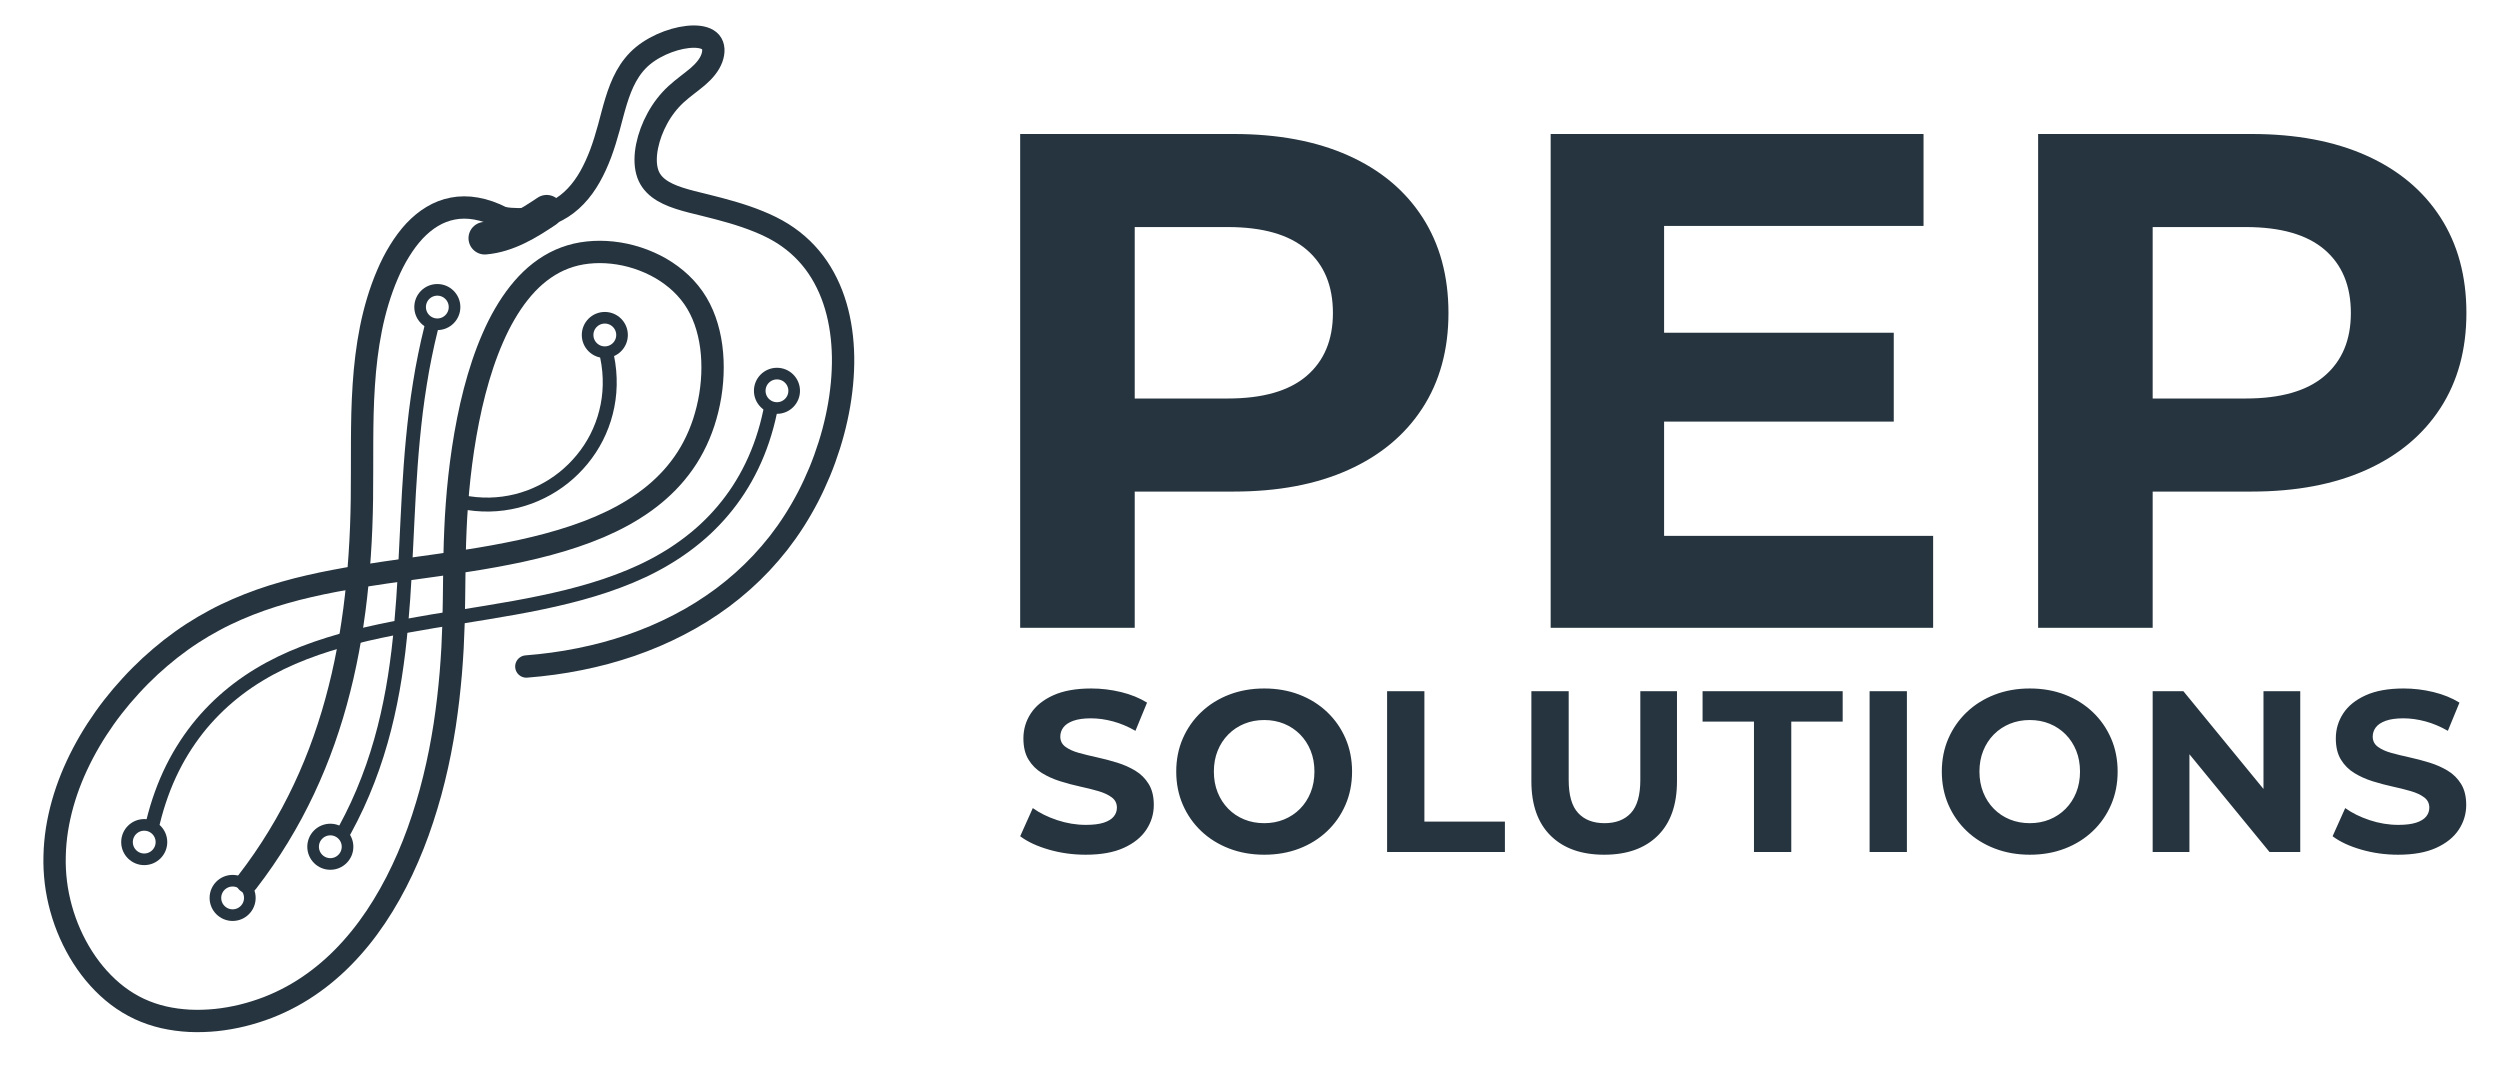
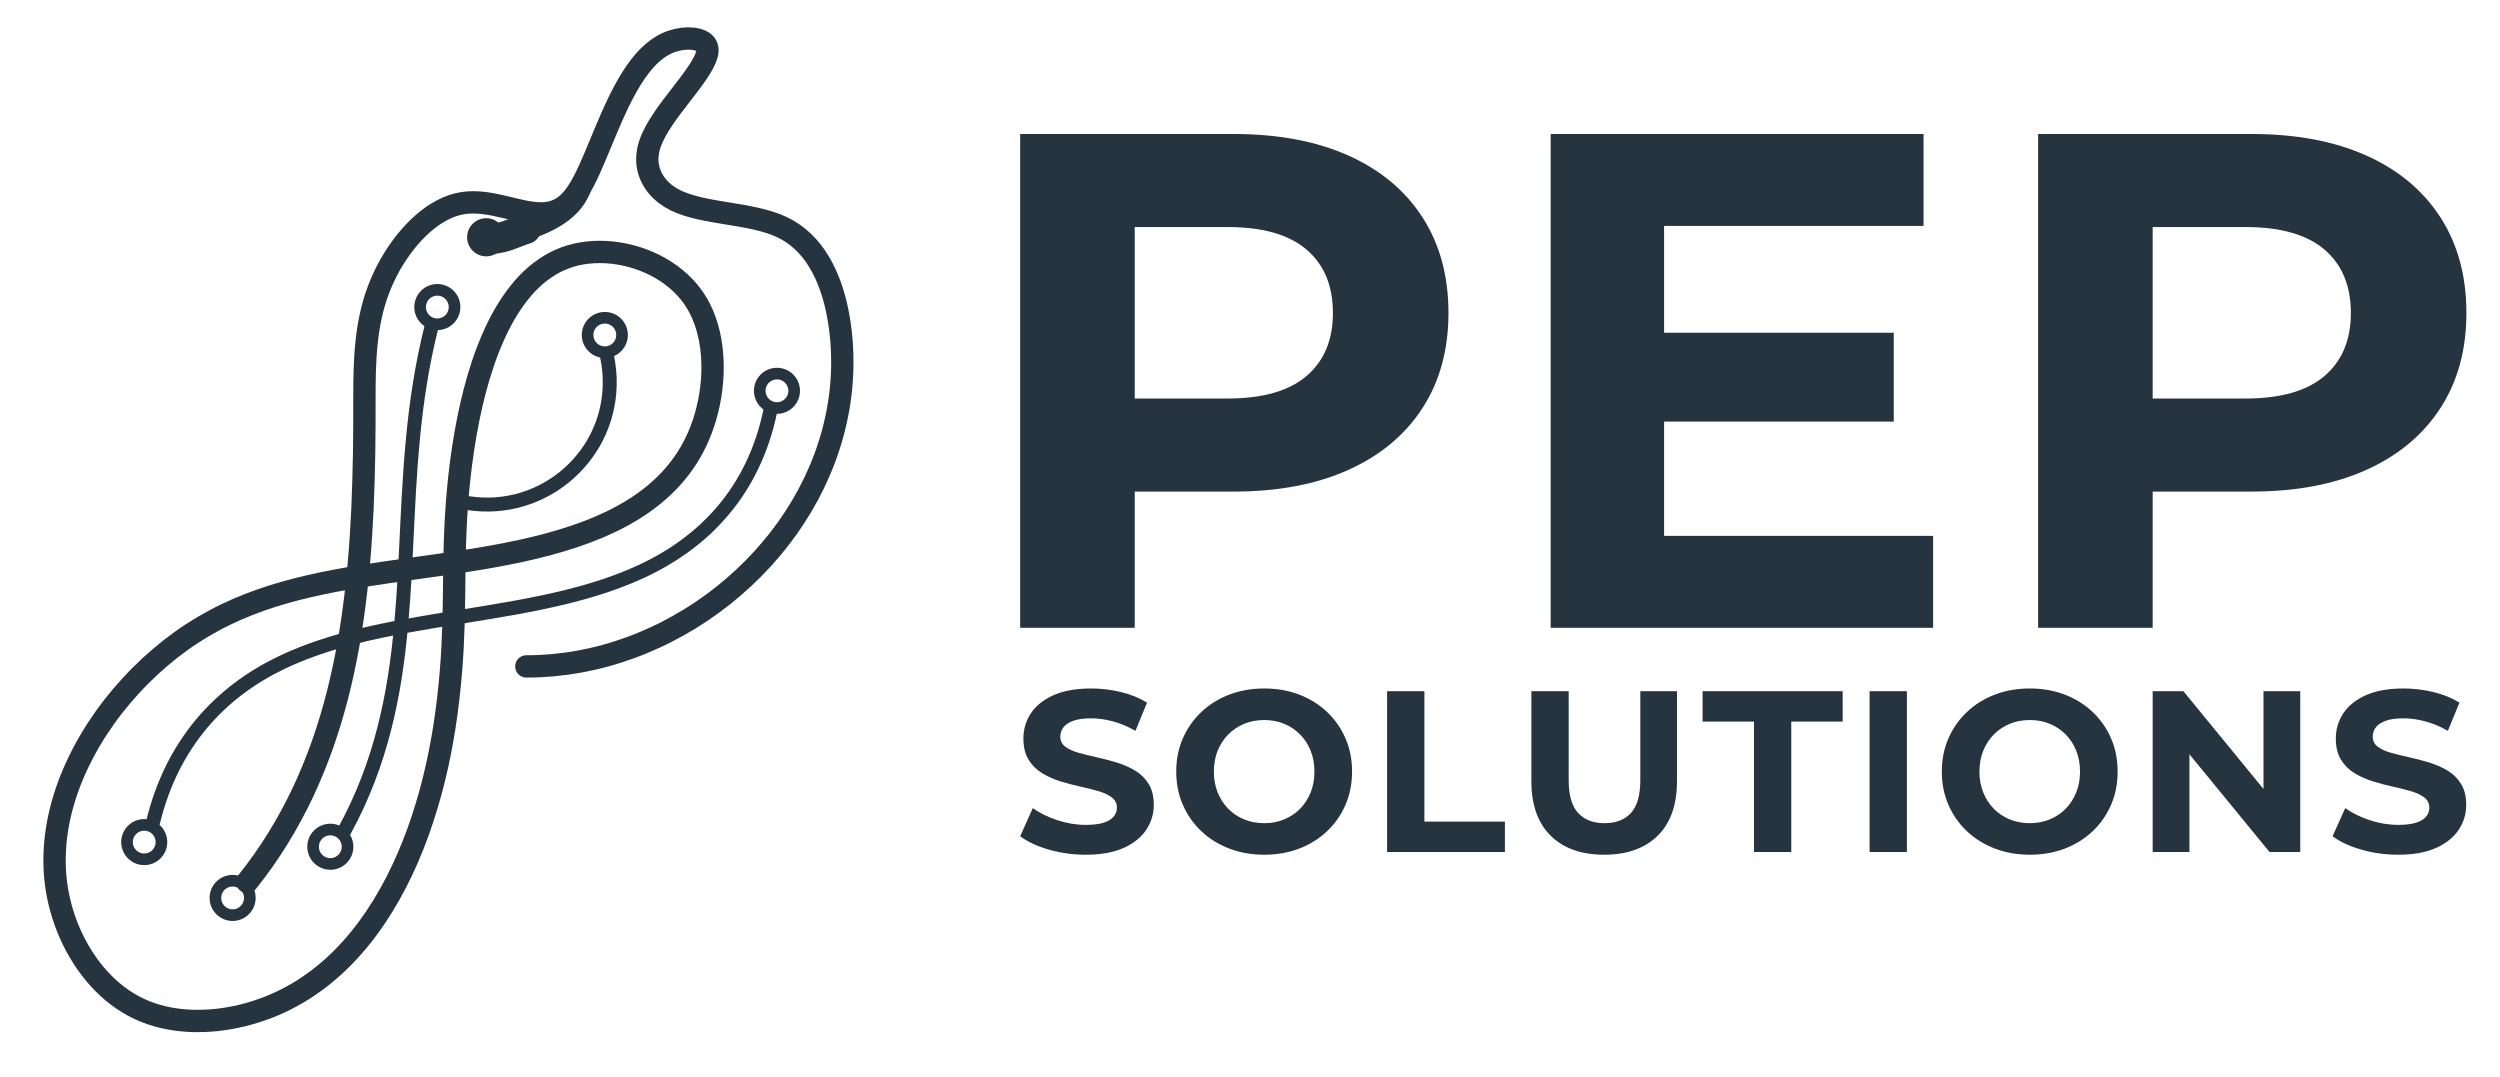
<svg xmlns="http://www.w3.org/2000/svg" viewBox="0 0 446 192" fill="none" stroke-linecap="round" stroke-linejoin="round">
  <g transform="translate(0 0) scale(0.83)">
    <g stroke="#26343F" stroke-width="4.8" data-spesse="1">
-       <path d="M108.04 46.83 C106.04 45.8 104.15 45.15 102.36 44.83 C100.57 44.51 98.89 44.53 97.32 44.83 C95.74 45.13 94.27 45.71 92.89 46.54 C91.52 47.36 90.25 48.42 89.08 49.66 C87.92 50.91 86.85 52.35 85.88 53.93 C84.9 55.51 84.03 57.22 83.26 59.04 C82.48 60.85 81.8 62.75 81.21 64.7 C80.62 66.65 80.13 68.64 79.73 70.64 C79.33 72.63 79.01 74.65 78.76 76.67 C78.51 78.7 78.32 80.73 78.19 82.78 C78.05 84.82 77.97 86.87 77.91 88.92 C77.86 90.97 77.84 93.03 77.83 95.08 C77.82 97.13 77.82 99.18 77.82 101.23 C77.82 103.27 77.81 105.31 77.79 107.34 C77.76 109.37 77.71 111.38 77.63 113.39 C77.55 115.39 77.45 117.39 77.31 119.37 C77.18 121.35 77.02 123.32 76.83 125.28 C76.64 127.24 76.42 129.18 76.17 131.11 C75.91 133.04 75.63 134.96 75.31 136.87 C74.99 138.78 74.63 140.67 74.24 142.55 C73.85 144.43 73.42 146.29 72.95 148.14 C72.48 149.99 71.98 151.83 71.43 153.65 C70.88 155.47 70.29 157.28 69.66 159.07 C69.03 160.86 68.35 162.64 67.63 164.4 C66.91 166.16 66.14 167.9 65.33 169.63 C64.51 171.36 63.65 173.07 62.74 174.77 C61.83 176.46 60.87 178.14 59.85 179.81 C58.84 181.47 57.78 183.11 56.66 184.74 C55.54 186.37 54.37 187.98 53.14 189.57" />
-       <path d="M107.99 46.87 C110.42 47.2 112.59 47.2 114.53 46.91 C116.48 46.63 118.19 46.06 119.72 45.25 C121.24 44.45 122.57 43.41 123.74 42.18 C124.91 40.96 125.92 39.55 126.8 38 C127.68 36.45 128.44 34.76 129.11 32.99 C129.77 31.21 130.34 29.35 130.86 27.45 C131.38 25.55 131.85 23.62 132.43 21.74 C133.01 19.87 133.68 18.06 134.6 16.4 C135.52 14.74 136.68 13.23 138.21 11.97 C139.75 10.71 141.64 9.69 143.56 8.98 C145.48 8.27 147.43 7.88 149.07 7.87 C150.71 7.86 152.05 8.23 152.75 9.05 C153.45 9.88 153.5 11.18 152.99 12.55 C152.49 13.91 151.4 15.26 149.98 16.47 C148.56 17.68 146.85 18.85 145.29 20.28 C143.73 21.72 142.36 23.49 141.31 25.42 C140.25 27.35 139.49 29.42 139.09 31.39 C138.69 33.37 138.66 35.25 139.07 36.8 C139.47 38.35 140.34 39.52 141.53 40.44 C142.73 41.37 144.25 42.04 145.96 42.6 C147.67 43.16 149.56 43.61 151.5 44.08 C153.44 44.56 155.42 45.07 157.37 45.64 C159.32 46.22 161.25 46.86 163.07 47.61 C164.9 48.35 166.63 49.2 168.2 50.18 C169.76 51.16 171.17 52.27 172.43 53.49 C173.69 54.71 174.81 56.05 175.78 57.48 C176.75 58.91 177.58 60.44 178.28 62.04 C178.98 63.65 179.55 65.33 179.99 67.07 C180.43 68.82 180.75 70.62 180.95 72.47 C181.15 74.33 181.24 76.22 181.21 78.14 C181.18 80.06 181.05 82.01 180.81 83.97 C180.58 85.93 180.24 87.9 179.81 89.86 C179.38 91.83 178.86 93.78 178.25 95.71 C177.64 97.64 176.95 99.55 176.18 101.42 C175.4 103.28 174.56 105.11 173.64 106.88 C172.72 108.64 171.73 110.35 170.68 111.99 C169.63 113.63 168.52 115.19 167.35 116.7 C166.17 118.2 164.94 119.63 163.66 121 C162.37 122.37 161.03 123.67 159.64 124.91 C158.25 126.15 156.81 127.32 155.33 128.43 C153.84 129.53 152.31 130.58 150.74 131.56 C149.17 132.54 147.55 133.46 145.9 134.31 C144.25 135.17 142.56 135.96 140.84 136.7 C139.12 137.43 137.37 138.1 135.59 138.72 C133.8 139.33 131.99 139.88 130.16 140.38 C128.33 140.87 126.47 141.3 124.59 141.68 C122.71 142.06 120.82 142.38 118.9 142.64 C116.99 142.9 115.06 143.11 113.13 143.26" />
+       <path d="M124.6 40.6 C123.51 43.28 121.49 45.16 119.12 46.58 C116.75 48 114.02 48.96 111.5 49.8" />
+       <path d="M53.14 189.56 C54.35 188.04 55.51 186.5 56.62 184.93 C57.72 183.36 58.77 181.77 59.76 180.16 C60.76 178.55 61.7 176.92 62.59 175.27 C63.49 173.62 64.33 171.95 65.13 170.26 C65.92 168.57 66.67 166.86 67.37 165.14 C68.08 163.42 68.74 161.67 69.36 159.92 C69.97 158.16 70.55 156.39 71.09 154.6 C71.63 152.81 72.12 151 72.59 149.19 C73.05 147.37 73.47 145.54 73.87 143.69 C74.26 141.85 74.62 139.99 74.95 138.12 C75.28 136.25 75.57 134.37 75.84 132.48 C76.11 130.59 76.35 128.69 76.57 126.78 C76.79 124.87 76.98 122.95 77.14 121.02 C77.31 119.1 77.46 117.16 77.58 115.22 C77.71 113.27 77.82 111.32 77.91 109.37 C77.99 107.41 78.07 105.45 78.12 103.48 C78.18 101.51 78.22 99.54 78.26 97.57 C78.29 95.59 78.31 93.61 78.32 91.63 C78.33 89.65 78.33 87.67 78.33 85.68 C78.33 83.7 78.34 81.71 78.4 79.74 C78.47 77.77 78.57 75.8 78.77 73.85 C78.97 71.9 79.25 69.97 79.66 68.06 C80.07 66.15 80.6 64.26 81.3 62.4 C82 60.55 82.84 58.73 83.81 57 C84.78 55.28 85.87 53.64 87.06 52.13 C88.24 50.63 89.52 49.27 90.86 48.09 C92.2 46.91 93.6 45.92 95.04 45.17 C96.48 44.41 97.95 43.9 99.43 43.67 C100.9 43.43 102.39 43.46 103.86 43.62 C105.34 43.79 106.8 44.1 108.24 44.44 C109.68 44.78 111.09 45.14 112.45 45.42 C113.82 45.69 115.14 45.88 116.4 45.87 C117.66 45.86 118.86 45.63 119.97 45.12 C121.09 44.61 122.1 43.81 123.01 42.73 C123.93 41.66 124.75 40.33 125.54 38.8 C126.33 37.28 127.09 35.57 127.86 33.75 C128.63 31.92 129.42 29.98 130.25 28.02 C131.07 26.05 131.94 24.07 132.86 22.15 C133.79 20.24 134.77 18.39 135.84 16.7 C136.9 15.02 138.05 13.5 139.3 12.23 C140.56 10.96 141.91 9.95 143.4 9.28 C144.88 8.61 146.47 8.29 147.88 8.27 C149.29 8.26 150.52 8.56 151.27 9.14 C152.02 9.72 152.22 10.59 151.94 11.69 C151.65 12.79 150.93 14.11 149.94 15.58 C148.96 17.05 147.71 18.66 146.4 20.35 C145.1 22.03 143.73 23.79 142.54 25.56 C141.35 27.33 140.33 29.12 139.73 30.85 C139.13 32.59 138.99 34.28 139.28 35.85 C139.58 37.42 140.29 38.86 141.33 40.1 C142.36 41.33 143.71 42.34 145.28 43.1 C146.86 43.85 148.65 44.39 150.56 44.82 C152.47 45.25 154.5 45.58 156.54 45.91 C158.58 46.24 160.64 46.57 162.6 47.03 C164.57 47.48 166.46 48.05 168.15 48.86 C169.84 49.66 171.33 50.72 172.64 51.97 C173.95 53.22 175.08 54.66 176.04 56.26 C177 57.85 177.8 59.58 178.46 61.41 C179.12 63.23 179.63 65.15 180.02 67.1 C180.41 69.06 180.68 71.05 180.85 73.02 C181.01 75 181.07 76.96 181.04 78.91 C181 80.85 180.86 82.78 180.64 84.69 C180.41 86.59 180.08 88.48 179.67 90.34 C179.26 92.2 178.77 94.03 178.18 95.83 C177.6 97.64 176.94 99.41 176.19 101.15 C175.45 102.89 174.63 104.6 173.74 106.27 C172.84 107.94 171.87 109.57 170.84 111.16 C169.81 112.75 168.7 114.3 167.54 115.8 C166.37 117.3 165.14 118.75 163.86 120.16 C162.57 121.56 161.23 122.92 159.83 124.22 C158.44 125.52 156.99 126.77 155.49 127.96 C154 129.15 152.46 130.28 150.87 131.35 C149.29 132.42 147.66 133.42 145.99 134.36 C144.33 135.3 142.63 136.18 140.89 136.98 C139.16 137.78 137.39 138.52 135.6 139.17 C133.81 139.83 131.99 140.42 130.15 140.92 C128.31 141.43 126.44 141.85 124.56 142.2 C122.68 142.54 120.79 142.8 118.88 142.98 C116.97 143.15 115.05 143.24 113.13 143.24" />
      <path d="M98.21 108.37 C98.35 106.49 98.52 104.54 98.74 102.55 C98.96 100.56 99.22 98.53 99.53 96.48 C99.84 94.43 100.2 92.36 100.61 90.3 C101.02 88.24 101.48 86.19 102.01 84.16 C102.54 82.14 103.12 80.15 103.77 78.22 C104.42 76.28 105.14 74.4 105.93 72.6 C106.71 70.8 107.57 69.08 108.51 67.47 C109.45 65.86 110.46 64.35 111.56 62.97 C112.65 61.59 113.83 60.34 115.1 59.24 C116.37 58.15 117.73 57.21 119.18 56.44 C120.63 55.68 122.18 55.1 123.82 54.71 C125.47 54.33 127.2 54.15 128.97 54.15 C130.74 54.16 132.54 54.35 134.32 54.73 C136.1 55.11 137.86 55.68 139.54 56.42 C141.22 57.16 142.82 58.07 144.28 59.16 C145.75 60.24 147.08 61.5 148.22 62.91 C149.37 64.33 150.31 65.91 151.04 67.63 C151.77 69.34 152.3 71.18 152.65 73.09 C153 75.01 153.16 76.99 153.16 78.99 C153.16 80.99 152.99 83.01 152.67 84.99 C152.35 86.97 151.87 88.91 151.27 90.77 C150.66 92.62 149.92 94.38 149.06 96.01 C148.21 97.65 147.23 99.17 146.14 100.59 C145.06 102.01 143.87 103.33 142.58 104.55 C141.3 105.77 139.92 106.9 138.46 107.94 C137 108.99 135.46 109.94 133.85 110.83 C132.24 111.71 130.56 112.52 128.83 113.26 C127.09 114 125.3 114.67 123.47 115.29 C121.64 115.91 119.76 116.47 117.86 116.98 C115.95 117.5 114.02 117.96 112.06 118.39 C110.11 118.81 108.14 119.2 106.16 119.56 C104.19 119.92 102.21 120.25 100.24 120.55 C98.26 120.86 96.3 121.15 94.36 121.43 C92.41 121.71 90.48 121.98 88.57 122.24 C86.65 122.51 84.76 122.77 82.88 123.05 C80.99 123.32 79.13 123.6 77.29 123.9 C75.44 124.2 73.61 124.52 71.8 124.87 C69.99 125.21 68.2 125.59 66.43 126 C64.65 126.41 62.9 126.85 61.17 127.35 C59.43 127.84 57.72 128.38 56.02 128.98 C54.33 129.58 52.65 130.23 51 130.95 C49.35 131.67 47.71 132.45 46.1 133.32 C44.49 134.18 42.9 135.11 41.33 136.13 C39.76 137.15 38.22 138.26 36.7 139.44 C35.19 140.63 33.71 141.89 32.27 143.21 C30.84 144.54 29.44 145.94 28.11 147.4 C26.77 148.85 25.48 150.37 24.26 151.94 C23.04 153.51 21.89 155.13 20.81 156.8 C19.74 158.46 18.74 160.17 17.82 161.92 C16.91 163.66 16.08 165.44 15.35 167.24 C14.62 169.05 13.99 170.88 13.47 172.73 C12.95 174.58 12.54 176.45 12.24 178.33 C11.95 180.21 11.78 182.1 11.74 183.99 C11.69 185.88 11.78 187.77 12.01 189.66 C12.24 191.55 12.62 193.43 13.13 195.28 C13.64 197.13 14.29 198.95 15.07 200.71 C15.85 202.47 16.76 204.17 17.78 205.77 C18.81 207.38 19.95 208.89 21.21 210.28 C22.46 211.66 23.82 212.93 25.28 214.04 C26.75 215.15 28.31 216.1 29.96 216.87 C31.61 217.64 33.36 218.23 35.16 218.65 C36.96 219.06 38.82 219.31 40.7 219.41 C42.59 219.5 44.51 219.44 46.42 219.25 C48.33 219.05 50.23 218.72 52.11 218.26 C53.98 217.8 55.82 217.22 57.59 216.54 C59.36 215.85 61.06 215.06 62.69 214.17 C64.33 213.28 65.89 212.29 67.39 211.21 C68.89 210.14 70.32 208.97 71.69 207.73 C73.06 206.49 74.37 205.16 75.61 203.77 C76.85 202.38 78.04 200.92 79.16 199.39 C80.28 197.87 81.34 196.29 82.34 194.65 C83.34 193.02 84.29 191.33 85.18 189.6 C86.07 187.88 86.9 186.1 87.68 184.3 C88.46 182.5 89.19 180.66 89.86 178.8 C90.53 176.94 91.15 175.05 91.72 173.15 C92.3 171.25 92.82 169.34 93.29 167.41 C93.76 165.49 94.19 163.57 94.57 161.64 C94.95 159.72 95.28 157.8 95.58 155.89 C95.87 153.98 96.12 152.09 96.34 150.21 C96.56 148.33 96.74 146.47 96.9 144.63 C97.05 142.8 97.17 140.99 97.27 139.22 C97.36 137.44 97.43 135.71 97.48 134.01 C97.53 132.3 97.56 130.63 97.58 128.98 C97.61 127.32 97.62 125.67 97.64 124.01 C97.66 122.36 97.68 120.69 97.72 119 C97.76 117.31 97.81 115.59 97.89 113.83 C97.96 112.06 98.07 110.25 98.21 108.37 Z" />
    </g>
-     <g stroke="#26343F" stroke-width="7.0" data-linguetta="1">
-       <path d="M117.5 45.4 C115.5 46.74 113.41 48.09 111.2 49.15 C108.99 50.21 106.67 50.99 104.2 51.2" />
+     <g stroke="#26343F" stroke-width="6.5" data-linguetta="1">
+       <path d="M113 49.2 C111.64 49.61 110.25 50.25 108.84 50.72 C107.42 51.18 105.98 51.48 104.5 51.2" />
    </g>
+     <circle cx="104.5" cy="51.0" r="4.1" fill="#26343F" data-bulbo="1" />
    <g stroke="#26343F" stroke-width="3.0" data-piste="1">
      <path d="M92.69 70.46 C92.19 72.48 91.73 74.49 91.33 76.49 C90.92 78.49 90.56 80.48 90.25 82.46 C89.93 84.44 89.65 86.42 89.4 88.39 C89.16 90.36 88.95 92.31 88.76 94.27 C88.57 96.22 88.41 98.17 88.27 100.1 C88.13 102.04 88 103.97 87.89 105.9 C87.78 107.82 87.68 109.74 87.59 111.65 C87.49 113.57 87.4 115.47 87.31 117.37 C87.21 119.27 87.12 121.17 87.02 123.06 C86.91 124.94 86.8 126.83 86.67 128.71 C86.54 130.59 86.39 132.46 86.22 134.33 C86.05 136.2 85.86 138.06 85.64 139.92 C85.41 141.78 85.16 143.64 84.87 145.49 C84.58 147.34 84.25 149.19 83.87 151.04 C83.5 152.88 83.08 154.72 82.61 156.56 C82.14 158.4 81.62 160.24 81.04 162.07 C80.46 163.9 79.83 165.73 79.12 167.56 C78.42 169.39 77.65 171.21 76.81 173.04 C75.97 174.86 75.05 176.68 74.06 178.5" />
      <path d="M165.55 88.39 C165.1 90.55 164.54 92.61 163.88 94.57 C163.22 96.53 162.46 98.4 161.6 100.17 C160.75 101.94 159.8 103.62 158.77 105.21 C157.74 106.8 156.62 108.3 155.43 109.71 C154.24 111.13 152.97 112.45 151.64 113.7 C150.3 114.94 148.9 116.1 147.43 117.18 C145.97 118.26 144.45 119.27 142.87 120.19 C141.3 121.12 139.68 121.97 138.01 122.75 C136.34 123.53 134.62 124.25 132.87 124.9 C131.12 125.56 129.34 126.16 127.52 126.71 C125.7 127.26 123.86 127.77 121.99 128.23 C120.12 128.7 118.22 129.12 116.31 129.52 C114.41 129.92 112.48 130.29 110.55 130.64 C108.61 130.99 106.67 131.32 104.73 131.64 C102.78 131.96 100.83 132.27 98.89 132.59 C96.94 132.9 95 133.21 93.07 133.53 C91.13 133.85 89.2 134.19 87.29 134.54 C85.38 134.89 83.48 135.26 81.6 135.66 C79.73 136.06 77.87 136.49 76.03 136.96 C74.2 137.43 72.39 137.93 70.62 138.49 C68.84 139.05 67.1 139.65 65.39 140.31 C63.68 140.97 62.01 141.69 60.38 142.48 C58.75 143.27 57.17 144.12 55.63 145.06 C54.09 145.99 52.6 147 51.17 148.09 C49.74 149.18 48.36 150.35 47.04 151.6 C45.73 152.85 44.48 154.18 43.29 155.59 C42.11 157.01 41 158.51 39.96 160.1 C38.92 161.68 37.96 163.36 37.08 165.12 C36.21 166.88 35.41 168.73 34.71 170.68 C34.01 172.62 33.4 174.65 32.88 176.78" />
      <path d="M130.48 76.62 C130.92 78.73 131.1 80.79 131.05 82.81 C131.01 84.82 130.73 86.77 130.25 88.65 C129.78 90.52 129.09 92.31 128.24 94 C127.38 95.69 126.34 97.27 125.15 98.72 C123.96 100.17 122.62 101.5 121.16 102.67 C119.69 103.84 118.1 104.86 116.4 105.7 C114.71 106.55 112.91 107.21 111.04 107.68 C109.17 108.14 107.23 108.41 105.23 108.45 C103.24 108.49 101.19 108.3 99.12 107.87" />
    </g>
    <g stroke="#26343F" stroke-width="2.5" data-nodi="1">
      <circle cx="94" cy="66" r="3.7" />
      <circle cx="130" cy="72" r="3.7" />
      <circle cx="167" cy="84" r="3.7" />
      <circle cx="31" cy="181" r="3.7" />
      <circle cx="50" cy="193" r="3.7" />
      <circle cx="71" cy="182" r="3.7" />
    </g>
  </g>
  <g fill="#26343F">
    <path transform="translate(171.56 112.00) scale(0.12585)" d="M82.946 0.0V-700.0H385.552Q479.932 -700.0 548.113 -669.509Q616.294 -639.017 653.183 -581.931Q690.071 -524.844 690.071 -446.258Q690.071 -368.275 653.183 -311.387Q616.294 -254.499 548.113 -223.809Q479.932 -193.119 385.552 -193.119H172.915L245.331 -265.759V0.0ZM245.331 -248.207 172.915 -325.037H377.19Q451.533 -325.037 488.911 -356.993Q526.289 -388.949 526.289 -446.258Q526.289 -504.17 488.911 -536.126Q451.533 -568.082 377.19 -568.082H172.915L245.331 -644.912ZM834.946 0.0V-700.0H1363.518V-569.669H995.745V-130.331H1377.122V0.0ZM983.969 -292.326V-418.277H1321.312V-292.326ZM1525.946 0.0V-700.0H1828.552Q1922.932 -700.0 1991.113 -669.509Q2059.294 -639.017 2096.183 -581.931Q2133.071 -524.844 2133.071 -446.258Q2133.071 -368.275 2096.183 -311.387Q2059.294 -254.499 1991.113 -223.809Q1922.932 -193.119 1828.552 -193.119H1615.915L1688.331 -265.759V0.0ZM1688.331 -248.207 1615.915 -325.037H1820.19Q1894.533 -325.037 1931.911 -356.993Q1969.289 -388.949 1969.289 -446.258Q1969.289 -504.17 1931.911 -536.126Q1894.533 -568.082 1820.19 -568.082H1615.915L1688.331 -644.912Z" />
    <path transform="translate(180.85 152.00) scale(0.04099)" d="M313.173 11.776Q229.397 11.776 152.224 -10.637Q75.051 -33.051 28.085 -68.671L82.966 -191.192Q127.535 -159.175 189.337 -138.658Q251.139 -118.141 313.966 -118.141Q362.448 -118.141 391.904 -127.77Q421.36 -137.399 435.187 -154.347Q449.014 -171.294 449.014 -192.949Q449.014 -221.0 426.808 -237.732Q404.601 -254.465 368.592 -264.982Q332.584 -275.499 289.17 -284.904Q245.757 -294.309 202.145 -308.007Q158.533 -321.706 122.524 -343.8Q86.516 -365.895 64.309 -402.188Q42.102 -438.482 42.102 -494.482Q42.102 -554.051 74.378 -603.327Q106.654 -652.603 172.215 -682.19Q237.776 -711.776 337.329 -711.776Q402.898 -711.776 467.071 -696.173Q531.243 -680.569 580.209 -650.173L529.725 -527.445Q481.346 -555.255 431.94 -568.557Q382.535 -581.859 335.932 -581.859Q288.657 -581.859 259.003 -571.031Q229.348 -560.204 216.021 -542.36Q202.694 -524.516 202.694 -502.258Q202.694 -474.603 224.9 -458.069Q247.107 -441.535 283.116 -431.518Q319.124 -421.501 362.736 -411.993Q406.348 -402.484 449.762 -389.088Q493.175 -375.691 529.184 -353.898Q565.192 -332.105 587.399 -296.01Q609.606 -259.915 609.606 -204.915Q609.606 -146.346 577.028 -97.069Q544.45 -47.793 478.786 -18.009Q413.122 11.776 313.173 11.776ZM1090.519 11.776Q1007.866 11.776 937.648 -15.224Q867.431 -42.224 815.939 -91.12Q764.448 -140.017 735.853 -205.953Q707.258 -271.888 707.258 -350.187Q707.258 -428.486 735.854 -494.149Q764.45 -559.813 816.017 -608.882Q867.584 -657.95 937.565 -684.863Q1007.546 -711.776 1090.19 -711.776Q1173.173 -711.776 1242.811 -684.971Q1312.449 -658.165 1363.887 -609.291Q1415.326 -560.416 1443.922 -494.544Q1472.518 -428.673 1472.518 -350.127Q1472.518 -271.581 1443.923 -205.497Q1415.329 -139.414 1363.889 -90.624Q1312.449 -41.835 1242.811 -15.029Q1173.173 11.776 1090.519 11.776ZM1090.172 -125.521Q1137.068 -125.521 1176.776 -141.835Q1216.483 -158.148 1246.085 -188.101Q1275.686 -218.054 1292.211 -259.183Q1308.737 -300.313 1308.737 -350.182Q1308.737 -400.051 1292.279 -440.947Q1275.821 -481.843 1246.191 -511.829Q1216.561 -541.815 1176.832 -558.147Q1137.104 -574.479 1090.208 -574.479Q1043.312 -574.479 1003.425 -558.127Q963.538 -541.776 933.804 -511.754Q904.07 -481.732 887.555 -440.789Q871.039 -399.846 871.039 -350.199Q871.039 -300.552 887.527 -259.423Q904.014 -218.293 933.698 -188.131Q963.382 -157.969 1003.329 -141.745Q1043.276 -125.521 1090.172 -125.521ZM1624.946 0.0V-700.0H1787.331V-132.314H2137.725V0.0ZM2569.81 11.776Q2420.878 11.776 2336.912 -71.0Q2252.946 -153.776 2252.946 -308.363V-700.0H2415.331V-313.552Q2415.331 -214.243 2456.399 -169.882Q2497.467 -125.521 2571.207 -125.521Q2645.343 -125.521 2686.213 -169.882Q2727.082 -214.243 2727.082 -313.552V-700.0H2886.674V-308.363Q2886.674 -153.776 2802.708 -71.0Q2718.742 11.776 2569.81 11.776ZM3221.706 0.0V-567.686H2998.0V-700H3607.796V-567.686H3384.09V0.0ZM3724.946 0.0V-700.0H3887.331V0.0ZM4422.519 11.776Q4339.866 11.776 4269.648 -15.224Q4199.431 -42.224 4147.939 -91.12Q4096.448 -140.017 4067.853 -205.953Q4039.258 -271.888 4039.258 -350.187Q4039.258 -428.486 4067.854 -494.149Q4096.45 -559.813 4148.017 -608.882Q4199.584 -657.95 4269.565 -684.863Q4339.546 -711.776 4422.19 -711.776Q4505.173 -711.776 4574.811 -684.971Q4644.449 -658.165 4695.887 -609.291Q4747.326 -560.416 4775.922 -494.544Q4804.518 -428.673 4804.518 -350.127Q4804.518 -271.581 4775.923 -205.497Q4747.329 -139.414 4695.889 -90.624Q4644.449 -41.835 4574.811 -15.029Q4505.173 11.776 4422.519 11.776ZM4422.172 -125.521Q4469.068 -125.521 4508.776 -141.835Q4548.483 -158.148 4578.085 -188.101Q4607.686 -218.054 4624.211 -259.183Q4640.737 -300.313 4640.737 -350.182Q4640.737 -400.051 4624.279 -440.947Q4607.821 -481.843 4578.191 -511.829Q4548.561 -541.815 4508.832 -558.147Q4469.104 -574.479 4422.208 -574.479Q4375.312 -574.479 4335.425 -558.127Q4295.538 -541.776 4265.804 -511.754Q4236.07 -481.732 4219.555 -440.789Q4203.039 -399.846 4203.039 -350.199Q4203.039 -300.552 4219.527 -259.423Q4236.014 -218.293 4265.698 -188.131Q4295.382 -157.969 4335.329 -141.745Q4375.276 -125.521 4422.172 -125.521ZM4956.946 0.0V-700.0H5090.606L5503.929 -195.558H5439.272V-700.0H5599.277V0.0H5465.618L5052.294 -504.442H5116.952V0.0ZM6025.173 11.776Q5941.397 11.776 5864.224 -10.637Q5787.051 -33.051 5740.085 -68.671L5794.966 -191.192Q5839.535 -159.175 5901.337 -138.658Q5963.139 -118.141 6025.966 -118.141Q6074.448 -118.141 6103.904 -127.77Q6133.36 -137.399 6147.187 -154.347Q6161.014 -171.294 6161.014 -192.949Q6161.014 -221.0 6138.808 -237.732Q6116.601 -254.465 6080.592 -264.982Q6044.584 -275.499 6001.17 -284.904Q5957.757 -294.309 5914.145 -308.007Q5870.533 -321.706 5834.524 -343.8Q5798.516 -365.895 5776.309 -402.188Q5754.102 -438.482 5754.102 -494.482Q5754.102 -554.051 5786.378 -603.327Q5818.654 -652.603 5884.215 -682.19Q5949.776 -711.776 6049.329 -711.776Q6114.898 -711.776 6179.071 -696.173Q6243.243 -680.569 6292.209 -650.173L6241.725 -527.445Q6193.346 -555.255 6143.94 -568.557Q6094.535 -581.859 6047.932 -581.859Q6000.657 -581.859 5971.003 -571.031Q5941.348 -560.204 5928.021 -542.36Q5914.694 -524.516 5914.694 -502.258Q5914.694 -474.603 5936.9 -458.069Q5959.107 -441.535 5995.116 -431.518Q6031.124 -421.501 6074.736 -411.993Q6118.348 -402.484 6161.762 -389.088Q6205.175 -375.691 6241.184 -353.898Q6277.192 -332.105 6299.399 -296.01Q6321.606 -259.915 6321.606 -204.915Q6321.606 -146.346 6289.028 -97.069Q6256.45 -47.793 6190.786 -18.009Q6125.122 11.776 6025.173 11.776Z" />
  </g>
</svg>
